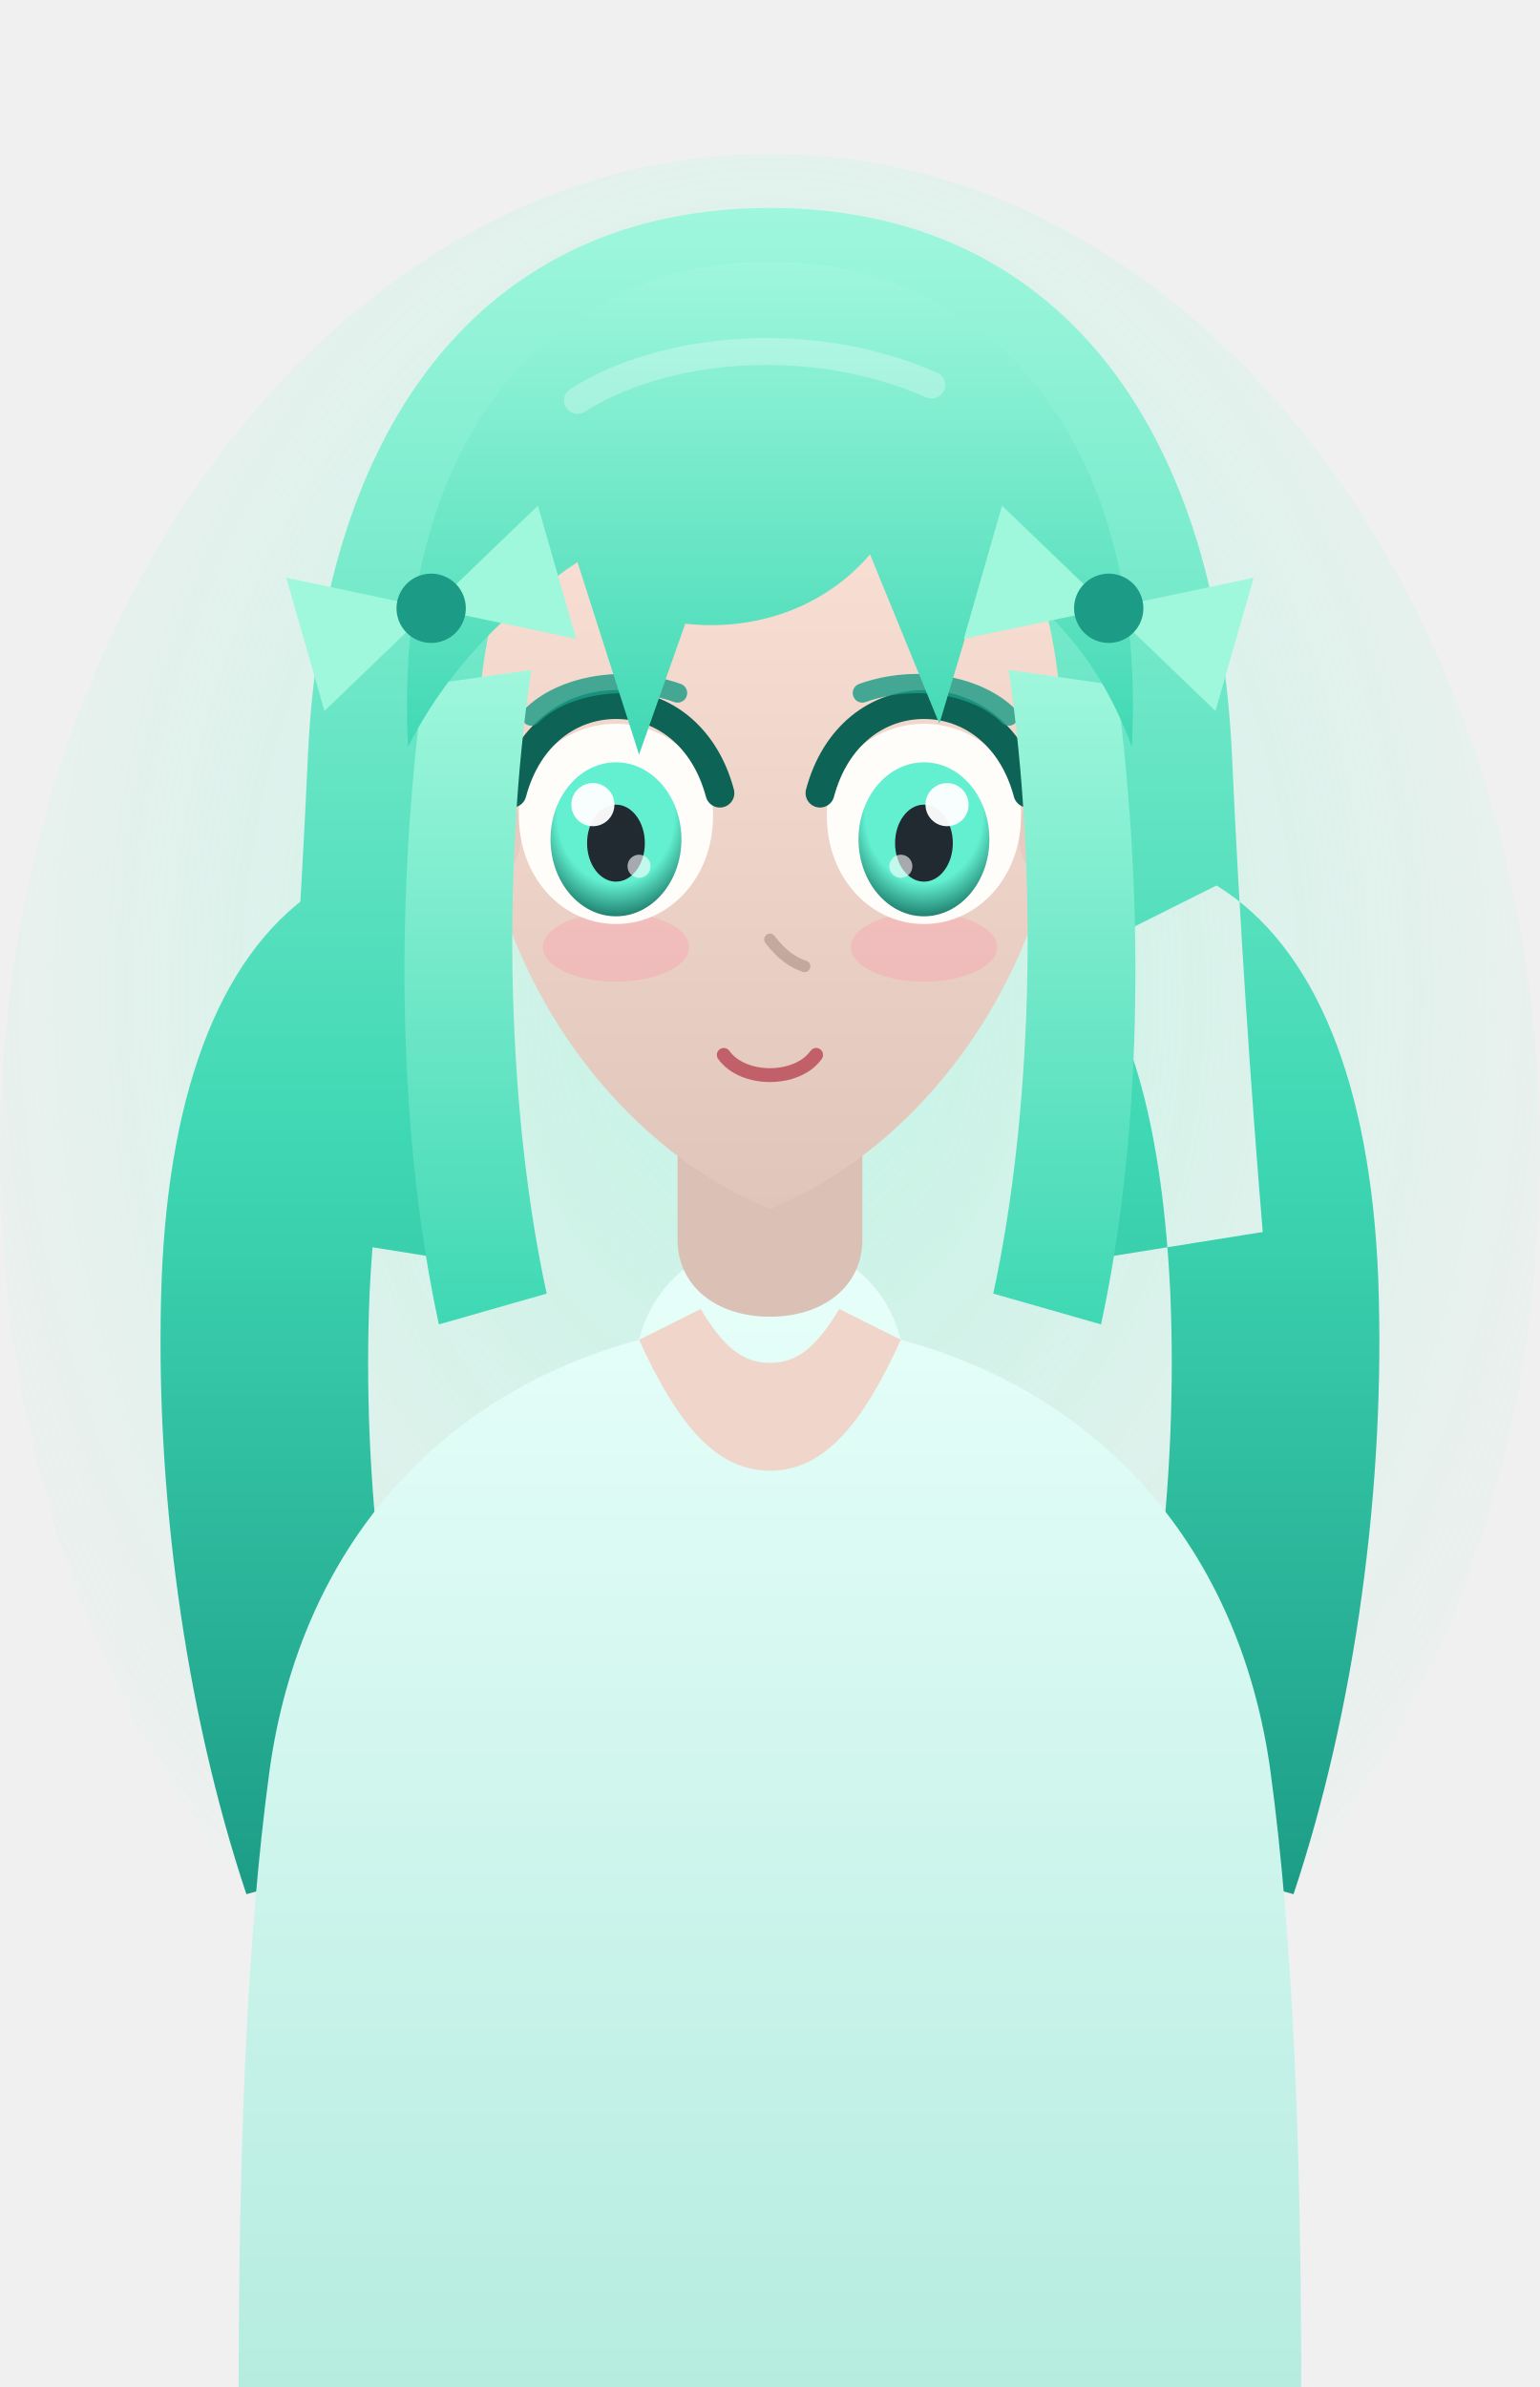
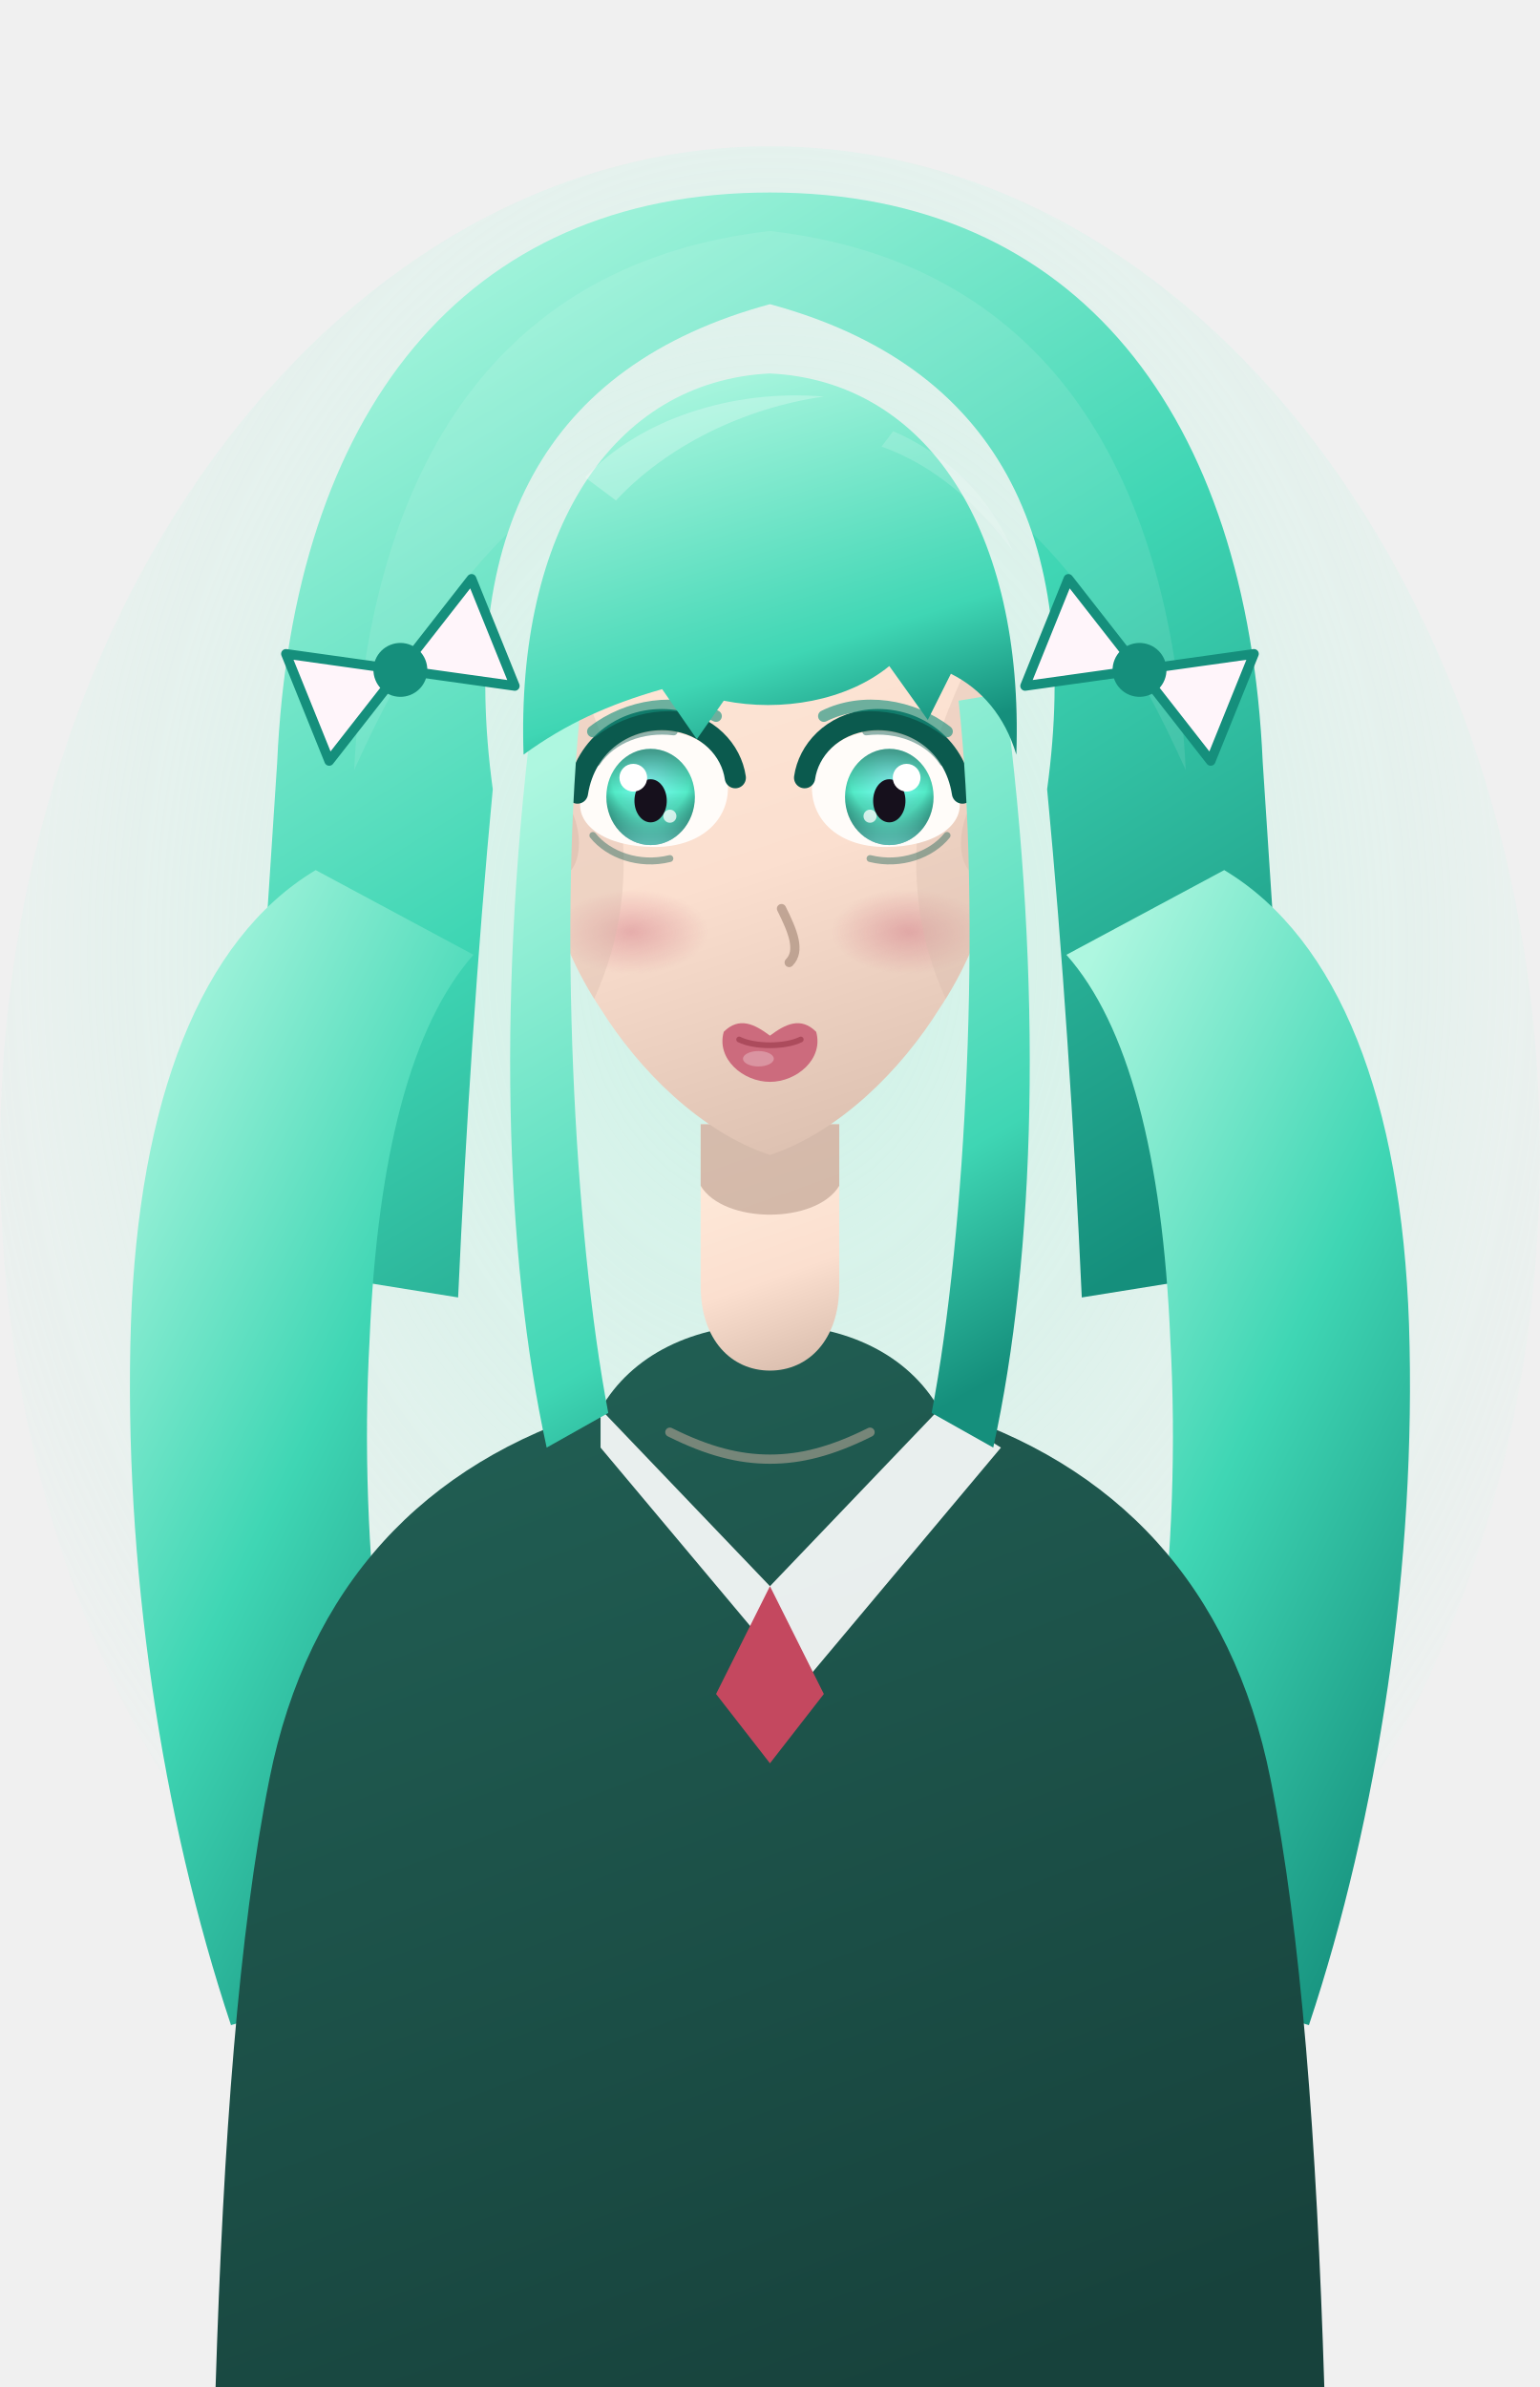
<svg xmlns="http://www.w3.org/2000/svg" viewBox="0 0 400 620" width="400" height="620" role="img" aria-label="Aoi, the mint theme portrait">
  <defs>
-     <linearGradient id="hair-mint" x1="0" y1="0" x2="0" y2="1">
-       <stop offset="0" stop-color="#9ff7dc" />
-       <stop offset=".55" stop-color="#3fd8b4" />
-       <stop offset="1" stop-color="#1c9c86" />
+     <linearGradient id="hair-mint" x1=".2" y1="0" x2=".8" y2="1">
+       <stop offset="0" stop-color="#aef7e0" />
+       <stop offset=".5" stop-color="#3fd6b4" />
+       <stop offset="1" stop-color="#158f7c" />
    </linearGradient>
-     <linearGradient id="hairF-mint" x1="0" y1="0" x2="0" y2="1">
-       <stop offset="0" stop-color="#9ff7dc" />
-       <stop offset="1" stop-color="#3fd8b4" />
+     <linearGradient id="hairF-mint" x1=".3" y1="0" x2=".7" y2="1">
+       <stop offset="0" stop-color="#aef7e0" />
+       <stop offset=".72" stop-color="#3fd6b4" />
+       <stop offset="1" stop-color="#158f7c" />
    </linearGradient>
-     <linearGradient id="skin-mint" x1="0" y1="0" x2="0" y2="1">
-       <stop offset="0" stop-color="#ffe5d9" />
-       <stop offset="1" stop-color="#e0c6ba" />
+     <linearGradient id="skin-mint" x1=".4" y1="0" x2=".6" y2="1">
+       <stop offset="0" stop-color="#ffecdc" />
+       <stop offset=".62" stop-color="#fbdfcf" />
+       <stop offset="1" stop-color="#dcc0b0" />
    </linearGradient>
-     <linearGradient id="fit-mint" x1="0" y1="0" x2="0" y2="1">
-       <stop offset="0" stop-color="#e8fffa" />
-       <stop offset="1" stop-color="#b6ece0" />
+     <linearGradient id="fit-mint" x1=".3" y1="0" x2=".7" y2="1">
+       <stop offset="0" stop-color="#215f54" />
+       <stop offset="1" stop-color="#17423c" />
    </linearGradient>
-     <radialGradient id="iris-mint" cx=".5" cy=".34" r=".72">
-       <stop offset="0" stop-color="#63f0d0" />
-       <stop offset=".62" stop-color="#63f0d0" />
-       <stop offset="1" stop-color="#0d6355" />
+     <radialGradient id="iris-mint" cx=".5" cy=".28" r=".8">
+       <stop offset="0" stop-color="#82fff7" />
+       <stop offset=".55" stop-color="#54ecc9" />
+       <stop offset="1" stop-color="#0b5a4e" />
    </radialGradient>
-     <radialGradient id="glow-mint" cx=".5" cy=".42" r=".6">
-       <stop offset="0" stop-color="#9ff7dc" stop-opacity=".55" />
-       <stop offset="1" stop-color="#9ff7dc" stop-opacity="0" />
+     <linearGradient id="irisShade-mint" x1="0" y1="0" x2="0" y2="1">
+       <stop offset="0" stop-color="#000" stop-opacity=".38" />
+       <stop offset=".45" stop-color="#000" stop-opacity="0" />
+       <stop offset="1" stop-color="#a1ffff" stop-opacity=".5" />
+     </linearGradient>
+     <radialGradient id="glow-mint" cx=".5" cy=".4" r=".62">
+       <stop offset="0" stop-color="#aef7e0" stop-opacity=".5" />
+       <stop offset="1" stop-color="#aef7e0" stop-opacity="0" />
+     </radialGradient>
+     <radialGradient id="blush-mint" cx=".5" cy=".5" r=".5">
+       <stop offset="0" stop-color="#cc6b7d" stop-opacity=".42" />
+       <stop offset="1" stop-color="#cc6b7d" stop-opacity="0" />
    </radialGradient>
    <clipPath id="face-mint">
-       <path d="M124 196c0-62 30-98 76-98s76 36 76 98c0 50-32 100-76 118-44-18-76-68-76-118Z" />
+       <path d="M138 192c0-52 22-90 62-94 40 4 62 42 62 94 0 30-6 52-18 70-10 16-26 32-44 38-18-6-34-22-44-38-12-18-18-40-18-70Z" />
+     </clipPath>
+     <clipPath id="hairClip-mint">
+       <path d="M200 50c-80 0-124 58-128 148-3 46-6 92-9 130l56 9c2-44 5-90 9-132-9-66 13-110 72-126 59 16 81 60 72 126 4 42 7 88 9 132l56-9c-3-38-6-84-9-130-4-90-48-148-128-148Z" />
+       <path d="M82 226c-30 18-46 60-48 118-2 62 8 128 26 182l56-16c-16-48-23-108-20-162 2-48 11-82 27-100Z" />
+       <path d="M318 226c30 18 46 60 48 118 2 62-8 128-26 182l-56-16c16-48 23-108 20-162-2-48-11-82-27-100Z" />
    </clipPath>
  </defs>
-   <ellipse cx="200" cy="300" rx="200" ry="260" fill="url(#glow-mint)" />
-   <path d="M200 54C126 54 84 110 80 196c-2 44-5 88-8 124l50 8c2-42 5-86 8-126-8-64 12-106 70-122 58 16 78 58 70 122 3 40 6 84 8 126l50-8c-3-36-6-80-8-124-4-86-46-142-120-142Z M84 230c-26 16-40 52-42 102-2 54 6 112 22 160l50-14c-14-42-20-94-18-142 2-42 10-72 24-88Z M316 230c26 16 40 52 42 102 2 54-6 112-22 160l-50-14c14-42 20-94 18-142-2-42-10-72-24-88Z" fill="url(#hair-mint)" />
-   <path d="M200 322c-16 0-30 10-34 26-52 14-88 54-96 112-6 44-8 100-8 160h276c0-60-2-116-8-160-8-58-44-98-96-112-4-16-18-26-34-26Z" fill="url(#fit-mint)" />
-   <path d="M166 348c10 22 20 34 34 34s24-12 34-34l-16-8c-6 10-11 14-18 14s-12-4-18-14Z" fill="#f0d6ca" />
-   <path d="M176 268h48v54c0 12-10 20-24 20s-24-8-24-20Z" fill="#dbc1b5" />
-   <path d="M124 196c0-62 30-98 76-98s76 36 76 98c0 50-32 100-76 118-44-18-76-68-76-118Z" fill="url(#skin-mint)" />
+   <ellipse cx="200" cy="300" rx="200" ry="262" fill="url(#glow-mint)" />
+   <path d="M200 50c-80 0-124 58-128 148-3 46-6 92-9 130l56 9c2-44 5-90 9-132-9-66 13-110 72-126 59 16 81 60 72 126 4 42 7 88 9 132l56-9c-3-38-6-84-9-130-4-90-48-148-128-148Z" fill="url(#hair-mint)" />
+   <path d="M82 226c-30 18-46 60-48 118-2 62 8 128 26 182l56-16c-16-48-23-108-20-162 2-48 11-82 27-100Z" fill="url(#hair-mint)" />
+   <path d="M318 226c30 18 46 60 48 118 2 62-8 128-26 182l-56-16c16-48 23-108 20-162-2-48-11-82-27-100Z" fill="url(#hair-mint)" />
+   <g clip-path="url(#hairClip-mint)">
+     <path d="M200 60c-70 8-104 60-108 140 26-58 58-88 108-92 50 4 82 34 108 92-4-80-38-132-108-140Z" fill="#fff" opacity=".1" />
+   </g>
+   <path d="M200 344c-20 0-36 8-44 22-46 14-76 46-86 96-8 40-12 94-14 158h288c-2-64-6-118-14-158-10-50-40-82-86-96-8-14-24-22-44-22Z" fill="url(#fit-mint)" />
+   <path d="M156 366 200 412l44-46 16 10-52 62-52-62Z" fill="#fff" opacity=".9" />
+   <path d="M200 412 186 440l14 18 14-18Z" fill="#c4485f" />
+   <path d="M182 292h36v42c0 14-8 22-18 22s-18-8-18-22Z" fill="url(#skin-mint)" />
+   <path d="M182 292h36v16c-6 10-30 10-36 0Z" fill="#c3a797" opacity=".7" />
+   <path d="M174 372c10 5 18 7 26 7M226 372c-10 5-18 7-26 7" fill="none" stroke="#cdb1a1" stroke-width="2.4" stroke-linecap="round" opacity=".5" />
+   <path d="M138 192c0-52 22-90 62-94 40 4 62 42 62 94 0 30-6 52-18 70-10 16-26 32-44 38-18-6-34-22-44-38-12-18-18-40-18-70Z" fill="url(#skin-mint)" />
  <g clip-path="url(#face-mint)">
-     <ellipse cx="160" cy="246" rx="19" ry="9" fill="#ff8fa8" opacity=".3" />
-     <ellipse cx="240" cy="246" rx="19" ry="9" fill="#ff8fa8" opacity=".3" />
+     <ellipse cx="164" cy="242" rx="20" ry="11" fill="url(#blush-mint)" />
+     <ellipse cx="236" cy="242" rx="20" ry="11" fill="url(#blush-mint)" />
+     <path d="M138 150c14 30 24 48 24 74 0 22-8 40-20 56-8-24-10-56-4-130Z" fill="#d7bbab" opacity=".35" />
+     <path d="M262 150c-14 30-24 48-24 74 0 22 8 40 20 56 8-24 10-56 4-130Z" fill="#d7bbab" opacity=".35" />
  </g>
-   <ellipse cx="126" cy="214" rx="9" ry="14" transform="rotate(-14 126 214)" fill="#e6ccc0" />
-   <ellipse cx="274" cy="214" rx="9" ry="14" transform="rotate(14 274 214)" fill="#e6ccc0" />
-   <g transform="translate(160 214) scale(1 1)">
-     <path d="M-25-6c3-13 14-20 25-20s22 7 25 20c2 18-10 32-25 32S-27 12-25-6Z" fill="#fffdfa" />
-     <ellipse cx="0" cy="4" rx="17" ry="20" fill="url(#iris-mint)" />
-     <ellipse cx="0" cy="5" rx="7.5" ry="10" fill="#1a1320" opacity=".9" />
-     <circle cx="-6" cy="-5" r="5.6" fill="#fff" opacity=".95" />
-     <circle cx="6" cy="11" r="3" fill="#fff" opacity=".6" />
-     <path d="M-27-8c4-15 15-23 27-23s23 8 27 23" fill="none" stroke="#0d6355" stroke-width="7.5" stroke-linecap="round" />
-     <path d="M-27-8c-4-3-8-4-11-3" fill="none" stroke="#0d6355" stroke-width="6" stroke-linecap="round" />
+   <ellipse cx="143" cy="216" rx="7" ry="12" transform="rotate(-14 143 216)" fill="#e2c6b6" />
+   <ellipse cx="257" cy="216" rx="7" ry="12" transform="rotate(14 257 216)" fill="#e2c6b6" />
+   <g transform="translate(170 208) scale(1 1)">
+     <path d="M-19-1c3-12 13-18 23-17 9 1 14 7 15 13 1 9-6 17-19 17S-21 6-19-1Z" fill="#fffcf9" />
+     <ellipse cx="-1" cy="-1" rx="11.5" ry="12.5" fill="url(#iris-mint)" />
+     <ellipse cx="-1" cy="-1" rx="11.5" ry="12.5" fill="url(#irisShade-mint)" />
+     <ellipse cx="-1" cy="0" rx="4.2" ry="5.6" fill="#16101c" />
+     <circle cx="-5.5" cy="-6" r="3.6" fill="#fff" />
+     <circle cx="4" cy="4" r="1.7" fill="#fff" opacity=".75" />
+     <path d="M-20-2c2-13 13-20 24-19 10 1 16 8 17 15" fill="none" stroke="#0b5a4e" stroke-width="5.5" stroke-linecap="round" />
+     <path d="M-20-2c-4-2-8-2-11 0" fill="none" stroke="#0b5a4e" stroke-width="4.4" stroke-linecap="round" />
+     <path d="M-15-10c4-6 12-9 20-8" fill="none" stroke="#0b5a4e" stroke-width="2" stroke-linecap="round" opacity=".45" />
+     <path d="M-16 9c4 5 12 8 20 6" fill="none" stroke="#0b5a4e" stroke-width="1.8" stroke-linecap="round" opacity=".4" />
  </g>
-   <g transform="translate(240 214) scale(-1 1)">
-     <path d="M-25-6c3-13 14-20 25-20s22 7 25 20c2 18-10 32-25 32S-27 12-25-6Z" fill="#fffdfa" />
-     <ellipse cx="0" cy="4" rx="17" ry="20" fill="url(#iris-mint)" />
-     <ellipse cx="0" cy="5" rx="7.5" ry="10" fill="#1a1320" opacity=".9" />
-     <circle cx="-6" cy="-5" r="5.6" fill="#fff" opacity=".95" />
-     <circle cx="6" cy="11" r="3" fill="#fff" opacity=".6" />
-     <path d="M-27-8c4-15 15-23 27-23s23 8 27 23" fill="none" stroke="#0d6355" stroke-width="7.5" stroke-linecap="round" />
-     <path d="M-27-8c-4-3-8-4-11-3" fill="none" stroke="#0d6355" stroke-width="6" stroke-linecap="round" />
+   <g transform="translate(230 208) scale(-1 1)">
+     <path d="M-19-1c3-12 13-18 23-17 9 1 14 7 15 13 1 9-6 17-19 17S-21 6-19-1Z" fill="#fffcf9" />
+     <ellipse cx="-1" cy="-1" rx="11.5" ry="12.5" fill="url(#iris-mint)" />
+     <ellipse cx="-1" cy="-1" rx="11.5" ry="12.5" fill="url(#irisShade-mint)" />
+     <ellipse cx="-1" cy="0" rx="4.2" ry="5.6" fill="#16101c" />
+     <circle cx="-5.5" cy="-6" r="3.6" fill="#fff" />
+     <circle cx="4" cy="4" r="1.7" fill="#fff" opacity=".75" />
+     <path d="M-20-2c2-13 13-20 24-19 10 1 16 8 17 15" fill="none" stroke="#0b5a4e" stroke-width="5.5" stroke-linecap="round" />
+     <path d="M-20-2c-4-2-8-2-11 0" fill="none" stroke="#0b5a4e" stroke-width="4.4" stroke-linecap="round" />
+     <path d="M-15-10c4-6 12-9 20-8" fill="none" stroke="#0b5a4e" stroke-width="2" stroke-linecap="round" opacity=".45" />
+     <path d="M-16 9c4 5 12 8 20 6" fill="none" stroke="#0b5a4e" stroke-width="1.8" stroke-linecap="round" opacity=".4" />
  </g>
-   <path d="M138 186c8-8 24-11 38-6" fill="none" stroke="#1c9c86" stroke-width="5" stroke-linecap="round" opacity=".82" />
-   <path d="M262 186c-8-8-24-11-38-6" fill="none" stroke="#1c9c86" stroke-width="5" stroke-linecap="round" opacity=".82" />
-   <path d="M200 244c3 4 6 6 9 7" fill="none" stroke="#b3998d" stroke-width="3" stroke-linecap="round" opacity=".7" />
-   <path d="M188 274c5 7 19 7 24 0" fill="none" stroke="#c2606a" stroke-width="3.6" stroke-linecap="round" />
-   <path d="M110 178c-8 60-6 120 4 166l28-8c-10-46-12-108-4-162Z M290 178c8 60 6 120-4 166l-28-8c10-46 12-108 4-162Z" fill="url(#hairF-mint)" />
-   <path d="M106 194c-4-76 34-126 94-126s98 50 94 126c-8-22-22-38-38-46l-12 40-18-44c-12 14-30 20-48 18l-12 34-16-50c-18 12-34 28-44 48Z" fill="url(#hairF-mint)" />
-   <path d="M150 104c22-14 60-18 92-4" fill="none" stroke="#fff" stroke-width="7" stroke-linecap="round" opacity=".28" />
-   <g transform="translate(112 158) rotate(-16)">
-     <path d="M0 0-34-18v36Z" fill="#9ff7dc" />
-     <path d="M0 0 34-18v36Z" fill="#9ff7dc" />
-     <circle r="9" fill="#1c9c86" />
+   <path d="M154 190c9-7 22-9 32-4" fill="none" stroke="#158f7c" stroke-width="3" stroke-linecap="round" opacity=".62" />
+   <path d="M246 190c-9-7-22-9-32-4" fill="none" stroke="#158f7c" stroke-width="3" stroke-linecap="round" opacity=".62" />
+   <path d="M203 236c3 6 5 11 2 14" fill="none" stroke="#a48878" stroke-width="2.4" stroke-linecap="round" opacity=".65" />
+   <path d="M188 268c4-4 8-2 12 1 4-3 8-5 12-1 2 7-5 13-12 13s-14-6-12-13Z" fill="#cc6b7d" />
+   <path d="M192 270c4 2 12 2 16 0" fill="none" stroke="#9e3d4f" stroke-width="1.5" stroke-linecap="round" opacity=".7" />
+   <ellipse cx="197" cy="275" rx="4" ry="2" fill="#fff" opacity=".28" />
+   <path d="M139 180c-10 76-8 146 3 196l16-9c-9-47-13-130-7-185Z M261 180c10 76 8 146-3 196l-16-9c9-47 13-130 7-185Z" fill="url(#hairF-mint)" />
+   <path d="M136 196c-2-58 23-97 64-99 41 2 66 41 64 99-3-10-9-17-17-21l-6 12-10-14c-11 9-28 12-43 9l-7 10-9-13c-14 4-25 9-36 17Z" fill="url(#hairF-mint)" />
+   <path d="M152 124c14-15 38-23 62-21-21 3-41 13-54 27Z" fill="#fff" opacity=".26" />
+   <path d="M232 112c14 6 25 17 31 31-9-12-20-22-34-27Z" fill="#fff" opacity=".16" />
+   <g transform="translate(104 174) rotate(-22)">
+     <path d="M0 0-26-15v30Z" fill="#fff5fa" stroke="#158f7c" stroke-width="2.5" stroke-linejoin="round" />
+     <path d="M0 0 26-15v30Z" fill="#fff5fa" stroke="#158f7c" stroke-width="2.5" stroke-linejoin="round" />
+     <circle r="7" fill="#158f7c" />
  </g>
-   <g transform="translate(288 158) rotate(16)">
-     <path d="M0 0-34-18v36Z" fill="#9ff7dc" />
-     <path d="M0 0 34-18v36Z" fill="#9ff7dc" />
-     <circle r="9" fill="#1c9c86" />
+   <g transform="translate(296 174) rotate(22)">
+     <path d="M0 0-26-15v30Z" fill="#fff5fa" stroke="#158f7c" stroke-width="2.5" stroke-linejoin="round" />
+     <path d="M0 0 26-15v30Z" fill="#fff5fa" stroke="#158f7c" stroke-width="2.5" stroke-linejoin="round" />
+     <circle r="7" fill="#158f7c" />
  </g>
</svg>
